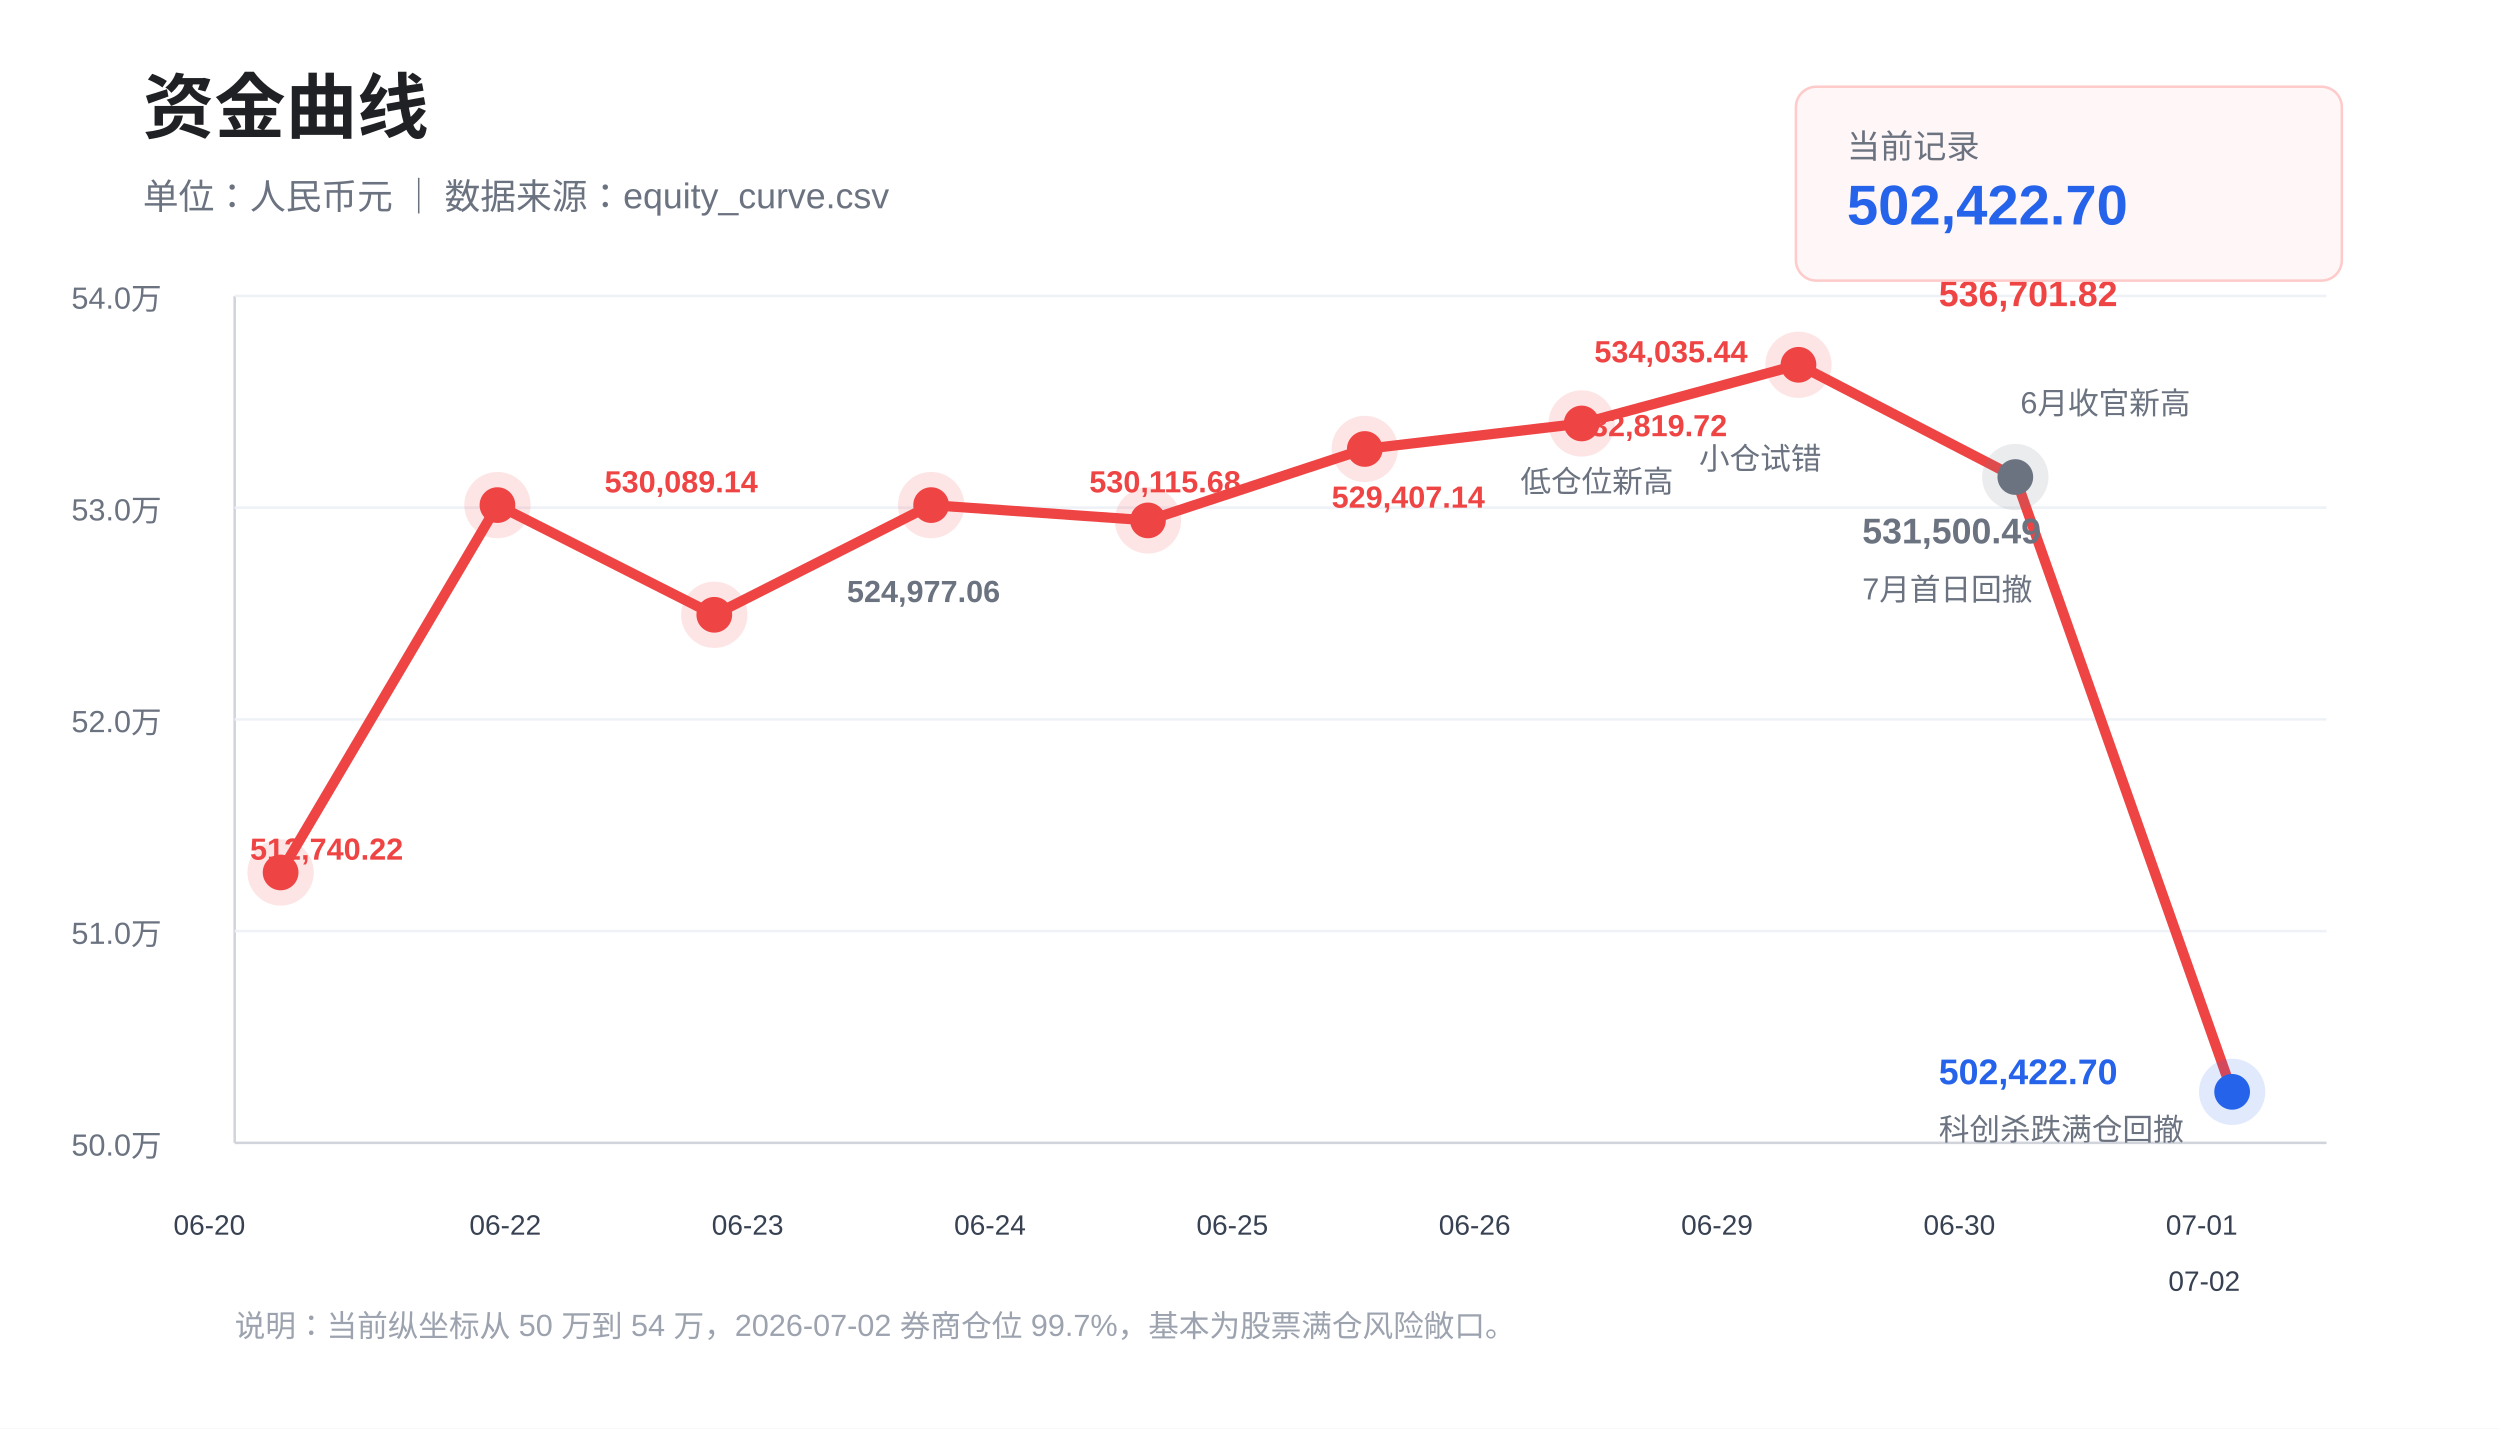
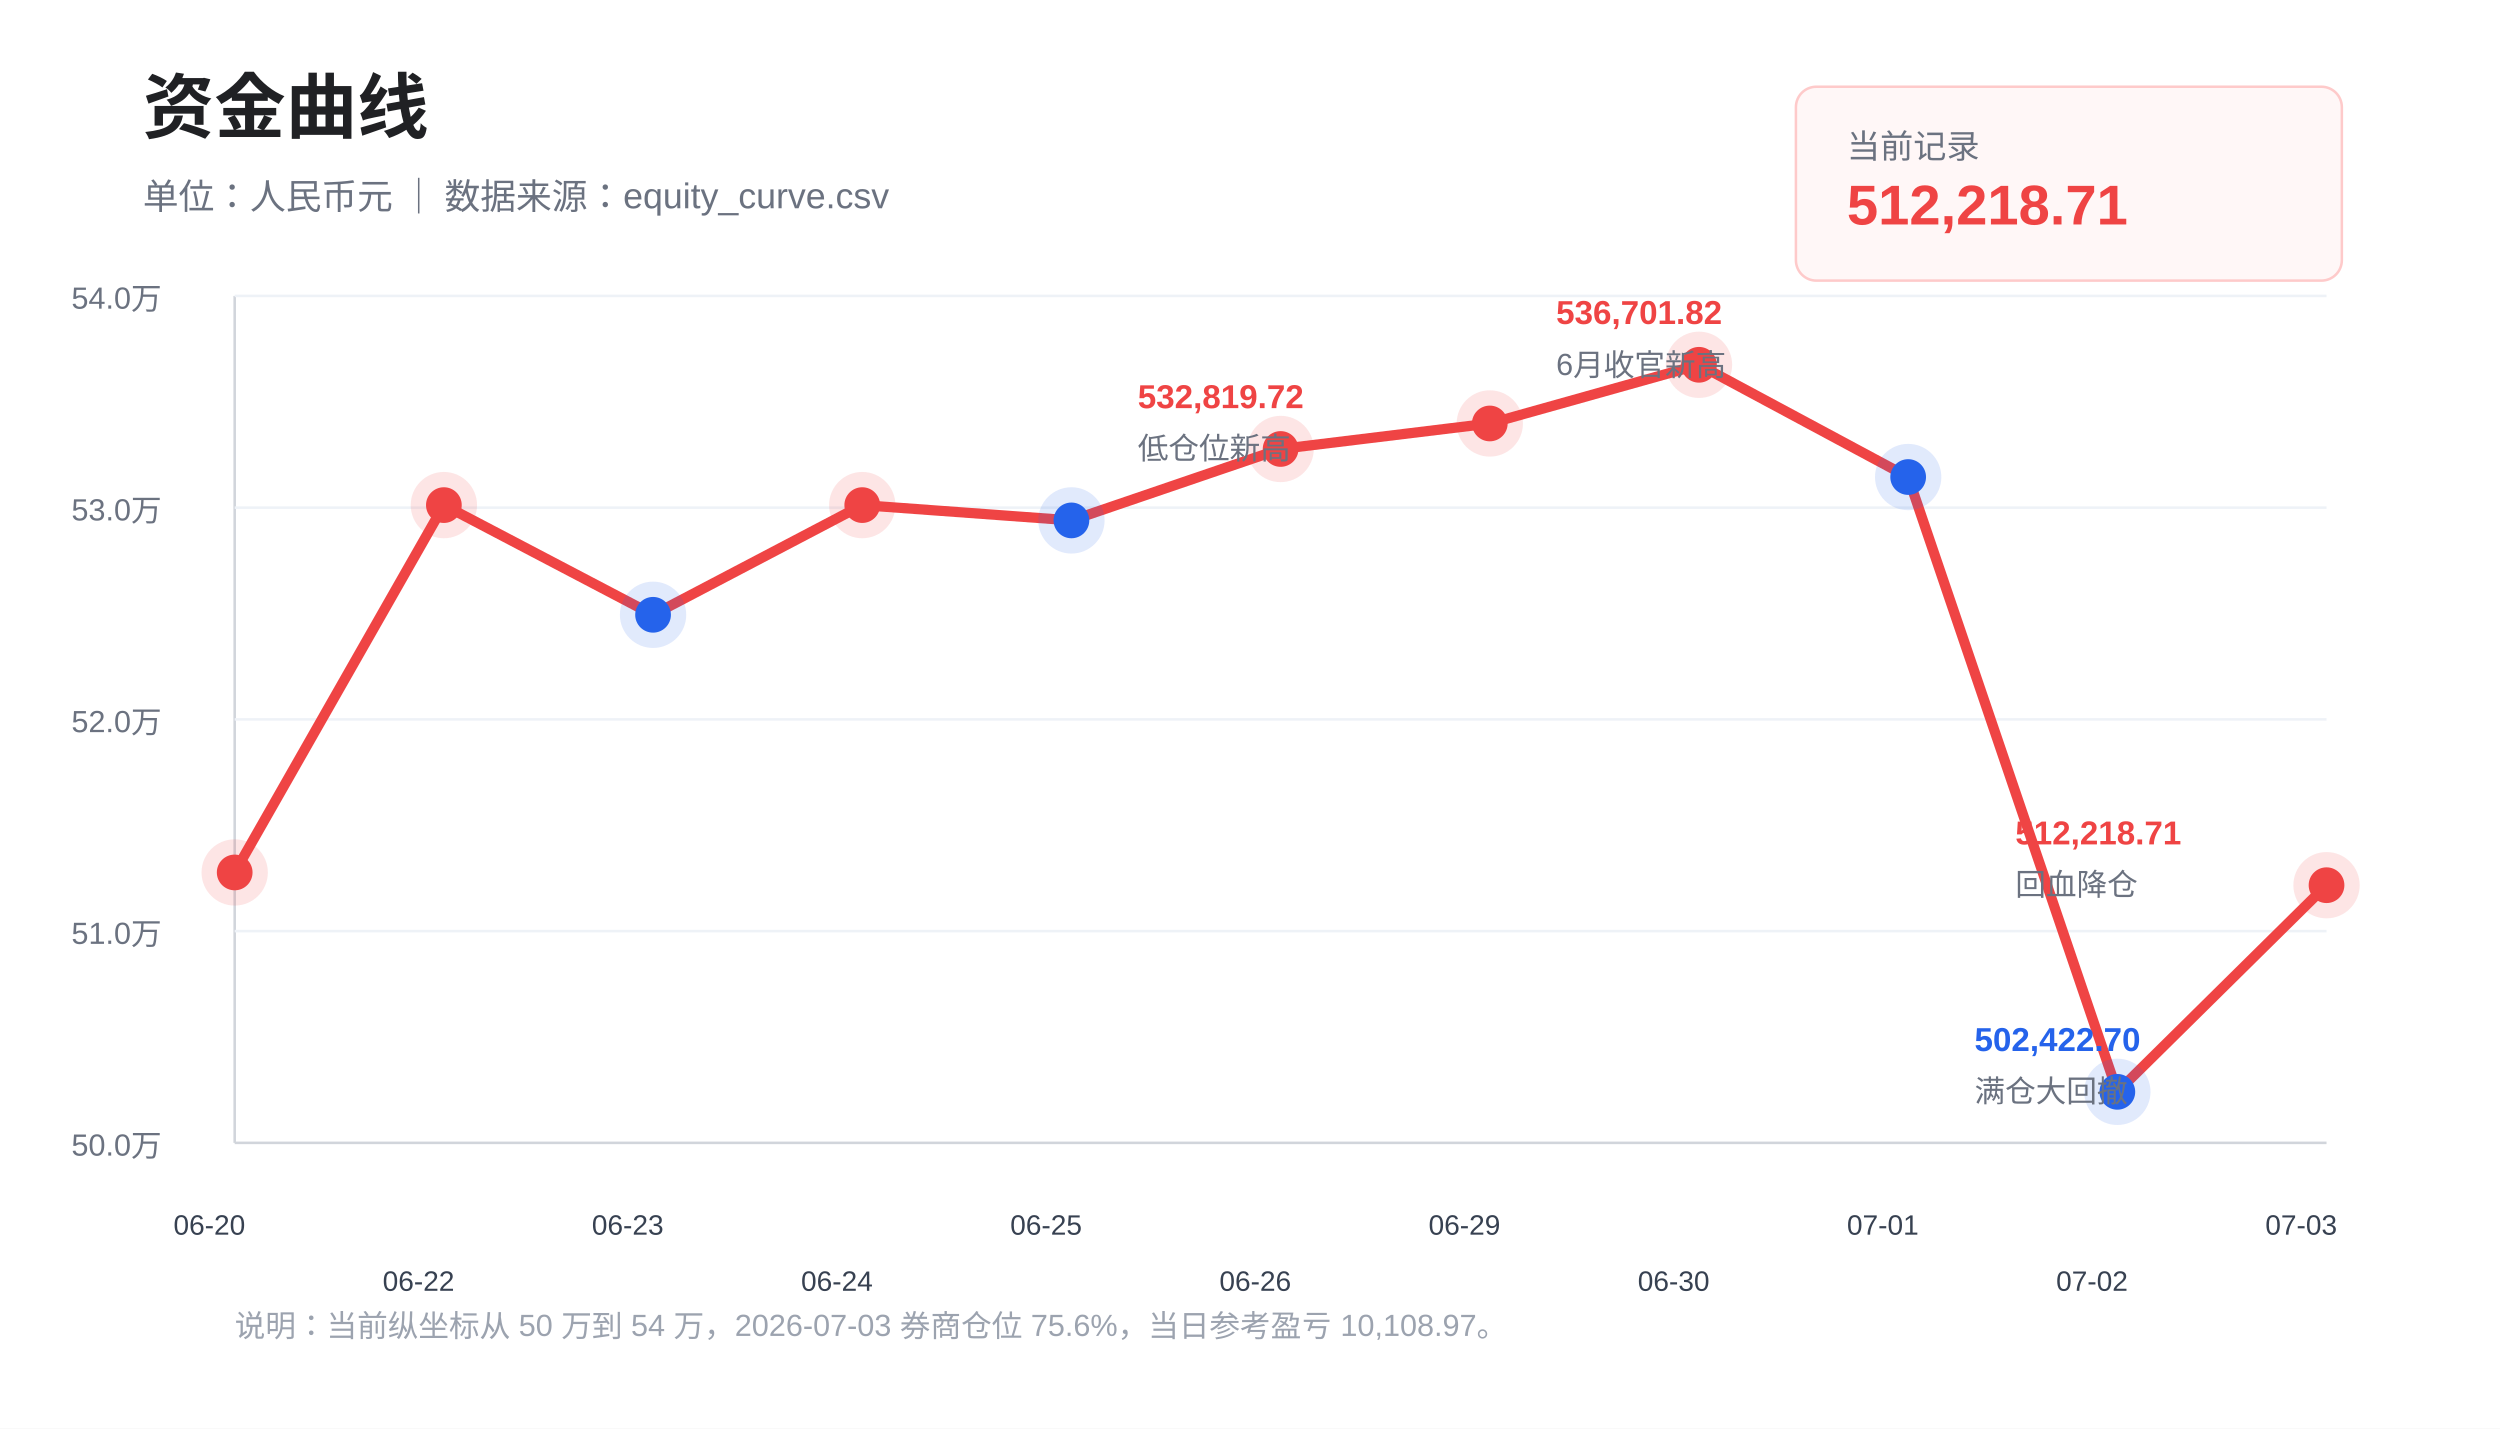
<svg xmlns="http://www.w3.org/2000/svg" width="980" height="560" viewBox="0 0 980 560" role="img" aria-labelledby="title desc">
  <rect width="980" height="560" fill="#ffffff" />
  <text x="56" y="52" font-family="Arial, 'PingFang SC', 'Microsoft YaHei', sans-serif" font-size="28" font-weight="700" fill="#202124">资金曲线</text>
  <text x="56" y="82" font-family="Arial, 'PingFang SC', 'Microsoft YaHei', sans-serif" font-size="14" fill="#6b7280">单位：人民币元 ｜ 数据来源：equity_curve.csv</text>
  <line x1="92" y1="448" x2="912" y2="448" stroke="#d1d5db" stroke-width="1" />
  <line x1="92" y1="116" x2="92" y2="448" stroke="#d1d5db" stroke-width="1" />
  <line x1="92" y1="365" x2="912" y2="365" stroke="#eef2f7" stroke-width="1" />
  <line x1="92" y1="282" x2="912" y2="282" stroke="#eef2f7" stroke-width="1" />
  <line x1="92" y1="199" x2="912" y2="199" stroke="#eef2f7" stroke-width="1" />
  <line x1="92" y1="116" x2="912" y2="116" stroke="#eef2f7" stroke-width="1" />
  <text x="28" y="453" font-family="Arial, 'PingFang SC', 'Microsoft YaHei', sans-serif" font-size="12" fill="#6b7280">50.0万</text>
  <text x="28" y="370" font-family="Arial, 'PingFang SC', 'Microsoft YaHei', sans-serif" font-size="12" fill="#6b7280">51.0万</text>
  <text x="28" y="287" font-family="Arial, 'PingFang SC', 'Microsoft YaHei', sans-serif" font-size="12" fill="#6b7280">52.0万</text>
  <text x="28" y="204" font-family="Arial, 'PingFang SC', 'Microsoft YaHei', sans-serif" font-size="12" fill="#6b7280">53.0万</text>
  <text x="28" y="121" font-family="Arial, 'PingFang SC', 'Microsoft YaHei', sans-serif" font-size="12" fill="#6b7280">54.0万</text>
-   <polyline points="110,342 195,198 280,241 365,198 450,204 535,176 620,166 705,143 790,187 875,428" fill="none" stroke="#ef4444" stroke-width="4" stroke-linecap="round" stroke-linejoin="round" />
-   <circle cx="110" cy="342" r="7" fill="#ef4444" />
-   <circle cx="110" cy="342" r="13" fill="#ef4444" opacity="0.14" />
-   <circle cx="195" cy="198" r="7" fill="#ef4444" />
-   <circle cx="195" cy="198" r="13" fill="#ef4444" opacity="0.14" />
-   <circle cx="280" cy="241" r="7" fill="#ef4444" />
-   <circle cx="280" cy="241" r="13" fill="#ef4444" opacity="0.14" />
-   <circle cx="365" cy="198" r="7" fill="#ef4444" />
-   <circle cx="365" cy="198" r="13" fill="#ef4444" opacity="0.14" />
-   <circle cx="450" cy="204" r="7" fill="#ef4444" />
-   <circle cx="450" cy="204" r="13" fill="#ef4444" opacity="0.14" />
-   <circle cx="535" cy="176" r="7" fill="#ef4444" />
-   <circle cx="535" cy="176" r="13" fill="#ef4444" opacity="0.14" />
-   <circle cx="620" cy="166" r="7" fill="#ef4444" />
-   <circle cx="620" cy="166" r="13" fill="#ef4444" opacity="0.14" />
-   <circle cx="705" cy="143" r="7" fill="#ef4444" />
-   <circle cx="705" cy="143" r="13" fill="#ef4444" opacity="0.14" />
-   <circle cx="790" cy="187" r="7" fill="#6b7280" />
-   <circle cx="790" cy="187" r="13" fill="#6b7280" opacity="0.14" />
-   <circle cx="875" cy="428" r="7" fill="#2563eb" />
-   <circle cx="875" cy="428" r="13" fill="#2563eb" opacity="0.14" />
+   <polyline points="92,342 174,198 256,241 338,198 420,204 502,176 584,166 666,143 748,187 830,428 912,347" fill="none" stroke="#ef4444" stroke-width="4" stroke-linecap="round" stroke-linejoin="round" />
+   <circle cx="92" cy="342" r="7" fill="#ef4444" />
+   <circle cx="92" cy="342" r="13" fill="#ef4444" opacity="0.14" />
+   <circle cx="174" cy="198" r="7" fill="#ef4444" />
+   <circle cx="174" cy="198" r="13" fill="#ef4444" opacity="0.14" />
+   <circle cx="256" cy="241" r="7" fill="#2563eb" />
+   <circle cx="256" cy="241" r="13" fill="#2563eb" opacity="0.14" />
+   <circle cx="338" cy="198" r="7" fill="#ef4444" />
+   <circle cx="338" cy="198" r="13" fill="#ef4444" opacity="0.14" />
+   <circle cx="420" cy="204" r="7" fill="#2563eb" />
+   <circle cx="420" cy="204" r="13" fill="#2563eb" opacity="0.14" />
+   <circle cx="502" cy="176" r="7" fill="#ef4444" />
+   <circle cx="502" cy="176" r="13" fill="#ef4444" opacity="0.14" />
+   <circle cx="584" cy="166" r="7" fill="#ef4444" />
+   <circle cx="584" cy="166" r="13" fill="#ef4444" opacity="0.14" />
+   <circle cx="666" cy="143" r="7" fill="#ef4444" />
+   <circle cx="666" cy="143" r="13" fill="#ef4444" opacity="0.14" />
+   <circle cx="748" cy="187" r="7" fill="#2563eb" />
+   <circle cx="748" cy="187" r="13" fill="#2563eb" opacity="0.14" />
+   <circle cx="830" cy="428" r="7" fill="#2563eb" />
+   <circle cx="830" cy="428" r="13" fill="#2563eb" opacity="0.14" />
+   <circle cx="912" cy="347" r="7" fill="#ef4444" />
+   <circle cx="912" cy="347" r="13" fill="#ef4444" opacity="0.14" />
  <text x="68" y="484" font-family="Arial, 'PingFang SC', 'Microsoft YaHei', sans-serif" font-size="11" fill="#374151">06-20</text>
-   <text x="184" y="484" font-family="Arial, 'PingFang SC', 'Microsoft YaHei', sans-serif" font-size="11" fill="#374151">06-22</text>
-   <text x="279" y="484" font-family="Arial, 'PingFang SC', 'Microsoft YaHei', sans-serif" font-size="11" fill="#374151">06-23</text>
-   <text x="374" y="484" font-family="Arial, 'PingFang SC', 'Microsoft YaHei', sans-serif" font-size="11" fill="#374151">06-24</text>
-   <text x="469" y="484" font-family="Arial, 'PingFang SC', 'Microsoft YaHei', sans-serif" font-size="11" fill="#374151">06-25</text>
-   <text x="564" y="484" font-family="Arial, 'PingFang SC', 'Microsoft YaHei', sans-serif" font-size="11" fill="#374151">06-26</text>
-   <text x="659" y="484" font-family="Arial, 'PingFang SC', 'Microsoft YaHei', sans-serif" font-size="11" fill="#374151">06-29</text>
-   <text x="754" y="484" font-family="Arial, 'PingFang SC', 'Microsoft YaHei', sans-serif" font-size="11" fill="#374151">06-30</text>
-   <text x="849" y="484" font-family="Arial, 'PingFang SC', 'Microsoft YaHei', sans-serif" font-size="11" fill="#374151">07-01</text>
-   <text x="850" y="506" font-family="Arial, 'PingFang SC', 'Microsoft YaHei', sans-serif" font-size="11" fill="#374151">07-02</text>
-   <text x="98" y="337" font-family="Arial, 'PingFang SC', 'Microsoft YaHei', sans-serif" font-size="12" font-weight="700" fill="#ef4444">512,740.22</text>
-   <text x="237" y="193" font-family="Arial, 'PingFang SC', 'Microsoft YaHei', sans-serif" font-size="12" font-weight="700" fill="#ef4444">530,089.14</text>
-   <text x="332" y="236" font-family="Arial, 'PingFang SC', 'Microsoft YaHei', sans-serif" font-size="12" font-weight="700" fill="#6b7280">524,977.06</text>
-   <text x="427" y="193" font-family="Arial, 'PingFang SC', 'Microsoft YaHei', sans-serif" font-size="12" font-weight="700" fill="#ef4444">530,115.68</text>
-   <text x="522" y="199" font-family="Arial, 'PingFang SC', 'Microsoft YaHei', sans-serif" font-size="12" font-weight="700" fill="#ef4444">529,407.14</text>
-   <text x="617" y="171" font-family="Arial, 'PingFang SC', 'Microsoft YaHei', sans-serif" font-size="12" font-weight="700" fill="#ef4444">532,819.72</text>
-   <text x="596" y="193" font-family="Arial, 'PingFang SC', 'Microsoft YaHei', sans-serif" font-size="12" fill="#6b7280">低仓位新高</text>
-   <text x="625" y="142" font-family="Arial, 'PingFang SC', 'Microsoft YaHei', sans-serif" font-size="12" font-weight="700" fill="#ef4444">534,035.44</text>
-   <text x="666" y="184" font-family="Arial, 'PingFang SC', 'Microsoft YaHei', sans-serif" font-size="12" fill="#6b7280">小仓试错</text>
-   <text x="760" y="120" font-family="Arial, 'PingFang SC', 'Microsoft YaHei', sans-serif" font-size="14" font-weight="700" fill="#ef4444">536,701.82</text>
-   <text x="792" y="162" font-family="Arial, 'PingFang SC', 'Microsoft YaHei', sans-serif" font-size="12" fill="#6b7280">6月收官新高</text>
-   <text x="730" y="213" font-family="Arial, 'PingFang SC', 'Microsoft YaHei', sans-serif" font-size="14" font-weight="700" fill="#6b7280">531,500.49</text>
-   <text x="730" y="235" font-family="Arial, 'PingFang SC', 'Microsoft YaHei', sans-serif" font-size="12" fill="#6b7280">7月首日回撤</text>
-   <text x="760" y="425" font-family="Arial, 'PingFang SC', 'Microsoft YaHei', sans-serif" font-size="14" font-weight="700" fill="#2563eb">502,422.70</text>
-   <text x="760" y="447" font-family="Arial, 'PingFang SC', 'Microsoft YaHei', sans-serif" font-size="12" fill="#6b7280">科创杀跌满仓回撤</text>
+   <text x="150" y="506" font-family="Arial, 'PingFang SC', 'Microsoft YaHei', sans-serif" font-size="11" fill="#374151">06-22</text>
+   <text x="232" y="484" font-family="Arial, 'PingFang SC', 'Microsoft YaHei', sans-serif" font-size="11" fill="#374151">06-23</text>
+   <text x="314" y="506" font-family="Arial, 'PingFang SC', 'Microsoft YaHei', sans-serif" font-size="11" fill="#374151">06-24</text>
+   <text x="396" y="484" font-family="Arial, 'PingFang SC', 'Microsoft YaHei', sans-serif" font-size="11" fill="#374151">06-25</text>
+   <text x="478" y="506" font-family="Arial, 'PingFang SC', 'Microsoft YaHei', sans-serif" font-size="11" fill="#374151">06-26</text>
+   <text x="560" y="484" font-family="Arial, 'PingFang SC', 'Microsoft YaHei', sans-serif" font-size="11" fill="#374151">06-29</text>
+   <text x="642" y="506" font-family="Arial, 'PingFang SC', 'Microsoft YaHei', sans-serif" font-size="11" fill="#374151">06-30</text>
+   <text x="724" y="484" font-family="Arial, 'PingFang SC', 'Microsoft YaHei', sans-serif" font-size="11" fill="#374151">07-01</text>
+   <text x="806" y="506" font-family="Arial, 'PingFang SC', 'Microsoft YaHei', sans-serif" font-size="11" fill="#374151">07-02</text>
+   <text x="888" y="484" font-family="Arial, 'PingFang SC', 'Microsoft YaHei', sans-serif" font-size="11" fill="#374151">07-03</text>
+   <text x="446" y="160" font-family="Arial, 'PingFang SC', 'Microsoft YaHei', sans-serif" font-size="13" font-weight="700" fill="#ef4444">532,819.72</text>
+   <text x="446" y="180" font-family="Arial, 'PingFang SC', 'Microsoft YaHei', sans-serif" font-size="12" fill="#6b7280">低仓位新高</text>
+   <text x="610" y="127" font-family="Arial, 'PingFang SC', 'Microsoft YaHei', sans-serif" font-size="13" font-weight="700" fill="#ef4444">536,701.82</text>
+   <text x="610" y="147" font-family="Arial, 'PingFang SC', 'Microsoft YaHei', sans-serif" font-size="12" fill="#6b7280">6月收官新高</text>
+   <text x="774" y="412" font-family="Arial, 'PingFang SC', 'Microsoft YaHei', sans-serif" font-size="13" font-weight="700" fill="#2563eb">502,422.70</text>
+   <text x="774" y="432" font-family="Arial, 'PingFang SC', 'Microsoft YaHei', sans-serif" font-size="12" fill="#6b7280">满仓大回撤</text>
+   <text x="790" y="331" font-family="Arial, 'PingFang SC', 'Microsoft YaHei', sans-serif" font-size="13" font-weight="700" fill="#ef4444">512,218.71</text>
+   <text x="790" y="351" font-family="Arial, 'PingFang SC', 'Microsoft YaHei', sans-serif" font-size="12" fill="#6b7280">回血降仓</text>
  <rect x="704" y="34" width="214" height="76" rx="8" fill="#fff7f7" stroke="#fecaca" />
  <text x="724" y="62" font-family="Arial, 'PingFang SC', 'Microsoft YaHei', sans-serif" font-size="13" fill="#6b7280">当前记录</text>
-   <text x="724" y="88" font-family="Arial, 'PingFang SC', 'Microsoft YaHei', sans-serif" font-size="22" font-weight="700" fill="#2563eb">502,422.70</text>
-   <text x="92" y="524" font-family="Arial, 'PingFang SC', 'Microsoft YaHei', sans-serif" font-size="12" fill="#9ca3af">说明：当前纵坐标从 50 万到 54 万，2026-07-02 券商仓位 99.7%，基本为股票满仓风险敞口。</text>
+   <text x="724" y="88" font-family="Arial, 'PingFang SC', 'Microsoft YaHei', sans-serif" font-size="22" font-weight="700" fill="#ef4444">512,218.71</text>
+   <text x="92" y="524" font-family="Arial, 'PingFang SC', 'Microsoft YaHei', sans-serif" font-size="12" fill="#9ca3af">说明：当前纵坐标从 50 万到 54 万，2026-07-03 券商仓位 75.6%，当日参考盈亏 10,108.97。</text>
</svg>
